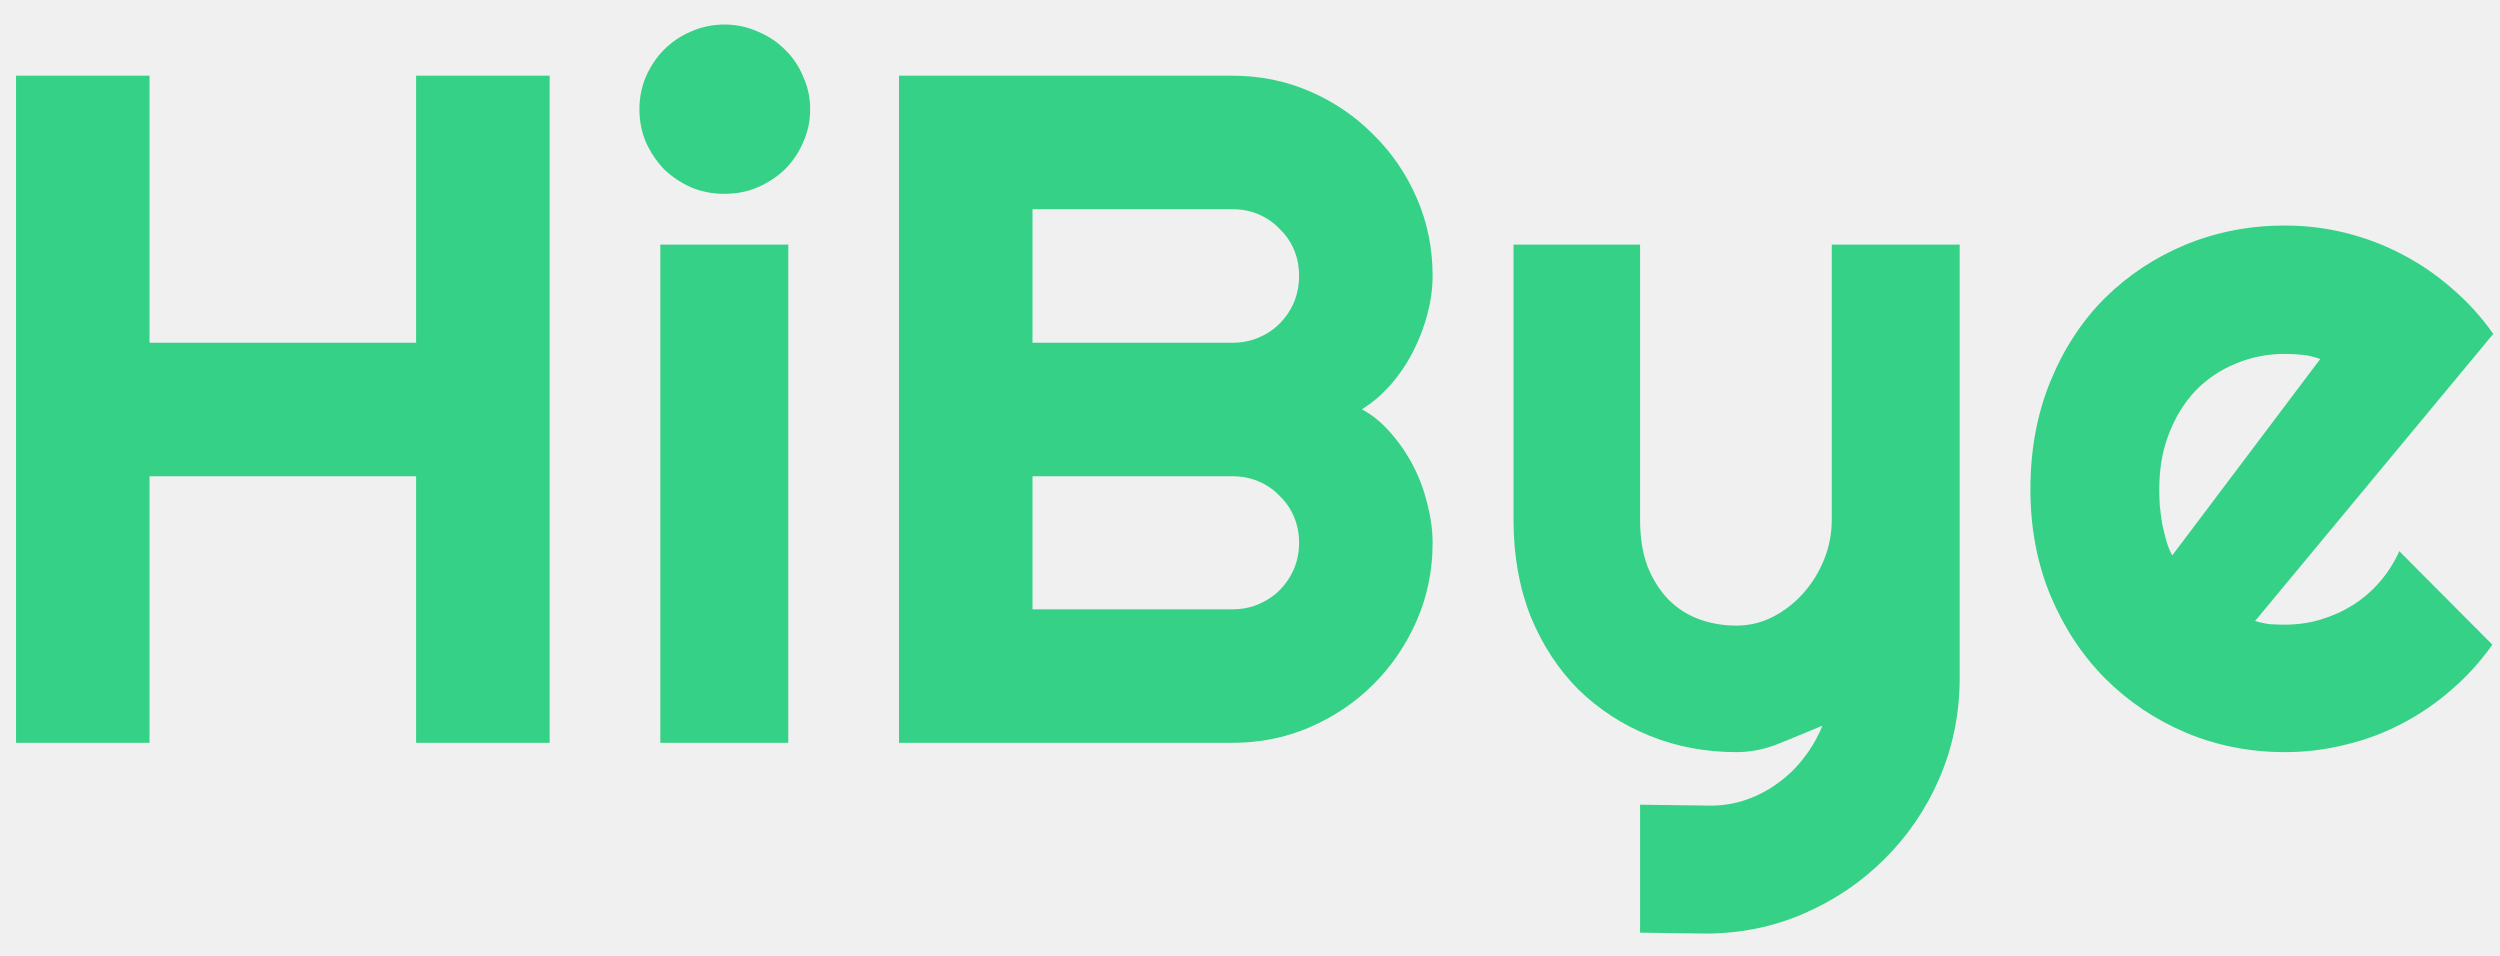
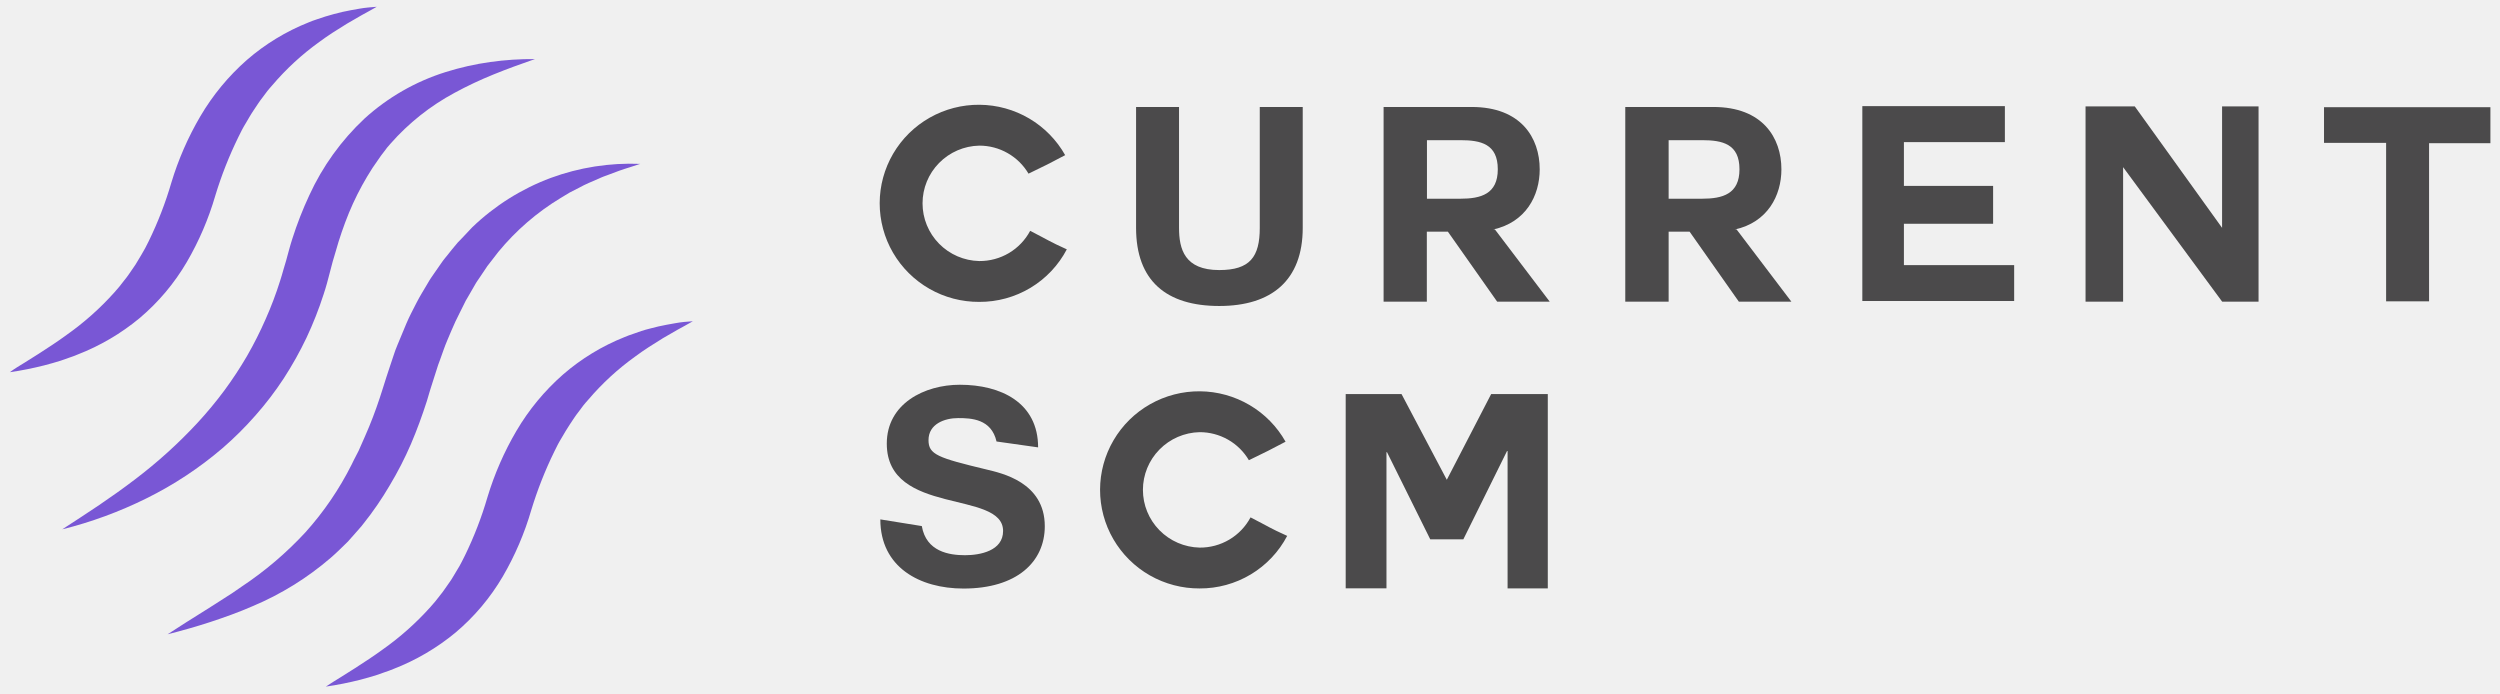
- <svg xmlns="http://www.w3.org/2000/svg" width="68" height="26" viewBox="0 0 68 26" fill="none">
-   <path d="M4.067 20.205H0.436V2.059H4.067V9.323H11.318V2.059H14.95V20.205H11.318V12.954H4.067V20.205ZM22.036 2.97C22.036 3.291 21.973 3.591 21.846 3.869C21.728 4.147 21.563 4.392 21.352 4.603C21.142 4.805 20.893 4.97 20.606 5.096C20.328 5.214 20.028 5.273 19.707 5.273C19.387 5.273 19.083 5.214 18.796 5.096C18.518 4.97 18.273 4.805 18.062 4.603C17.86 4.392 17.695 4.147 17.569 3.869C17.451 3.591 17.392 3.291 17.392 2.97C17.392 2.658 17.451 2.363 17.569 2.085C17.695 1.798 17.86 1.553 18.062 1.351C18.273 1.14 18.518 0.975 18.796 0.857C19.083 0.731 19.387 0.667 19.707 0.667C20.028 0.667 20.328 0.731 20.606 0.857C20.893 0.975 21.142 1.14 21.352 1.351C21.563 1.553 21.728 1.798 21.846 2.085C21.973 2.363 22.036 2.658 22.036 2.97ZM21.441 20.205H17.961V6.653H21.441V20.205ZM38.967 14.764C38.967 15.515 38.823 16.219 38.536 16.877C38.25 17.535 37.857 18.113 37.36 18.611C36.87 19.1 36.297 19.488 35.639 19.775C34.981 20.062 34.276 20.205 33.526 20.205H24.453V2.059H33.526C34.276 2.059 34.981 2.203 35.639 2.49C36.297 2.776 36.87 3.169 37.36 3.666C37.857 4.156 38.25 4.729 38.536 5.387C38.823 6.045 38.967 6.75 38.967 7.501C38.967 7.838 38.92 8.184 38.828 8.538C38.735 8.893 38.604 9.234 38.435 9.563C38.267 9.892 38.064 10.192 37.828 10.462C37.592 10.732 37.33 10.955 37.043 11.132C37.339 11.293 37.604 11.512 37.84 11.79C38.077 12.06 38.279 12.36 38.448 12.689C38.617 13.018 38.743 13.364 38.828 13.726C38.92 14.081 38.967 14.427 38.967 14.764ZM28.084 16.573H33.526C33.779 16.573 34.015 16.527 34.234 16.434C34.453 16.341 34.643 16.215 34.803 16.055C34.972 15.886 35.103 15.692 35.196 15.473C35.289 15.253 35.335 15.017 35.335 14.764C35.335 14.511 35.289 14.275 35.196 14.055C35.103 13.836 34.972 13.646 34.803 13.486C34.643 13.317 34.453 13.186 34.234 13.094C34.015 13.001 33.779 12.954 33.526 12.954H28.084V16.573ZM28.084 9.323H33.526C33.779 9.323 34.015 9.276 34.234 9.184C34.453 9.091 34.643 8.964 34.803 8.804C34.972 8.635 35.103 8.441 35.196 8.222C35.289 7.994 35.335 7.754 35.335 7.501C35.335 7.247 35.289 7.011 35.196 6.792C35.103 6.573 34.972 6.383 34.803 6.223C34.643 6.054 34.453 5.923 34.234 5.83C34.015 5.737 33.779 5.691 33.526 5.691H28.084V9.323ZM44.61 25.368V21.888L46.534 21.913C46.871 21.913 47.196 21.858 47.508 21.749C47.82 21.639 48.107 21.487 48.368 21.293C48.638 21.099 48.875 20.867 49.077 20.597C49.28 20.336 49.444 20.049 49.571 19.737C49.191 19.897 48.803 20.057 48.406 20.218C48.018 20.378 47.626 20.458 47.23 20.458C46.395 20.458 45.61 20.311 44.876 20.015C44.142 19.72 43.497 19.302 42.94 18.762C42.392 18.214 41.957 17.552 41.637 16.776C41.325 15.991 41.168 15.114 41.168 14.144V6.653H44.61V14.144C44.61 14.625 44.678 15.046 44.813 15.409C44.956 15.764 45.146 16.063 45.382 16.308C45.618 16.544 45.892 16.721 46.205 16.839C46.525 16.957 46.867 17.016 47.23 17.016C47.584 17.016 47.917 16.936 48.229 16.776C48.55 16.607 48.828 16.388 49.065 16.118C49.301 15.848 49.486 15.544 49.621 15.207C49.756 14.861 49.824 14.507 49.824 14.144V6.653H53.303V18.497C53.295 19.45 53.109 20.344 52.747 21.179C52.384 22.015 51.886 22.744 51.254 23.369C50.629 23.993 49.9 24.486 49.065 24.849C48.229 25.212 47.335 25.393 46.382 25.393L44.61 25.368ZM61.339 16.89C61.474 16.932 61.609 16.962 61.744 16.978C61.879 16.987 62.014 16.991 62.149 16.991C62.486 16.991 62.811 16.945 63.123 16.852C63.435 16.759 63.726 16.628 63.996 16.459C64.274 16.282 64.519 16.072 64.73 15.827C64.949 15.574 65.126 15.295 65.261 14.992L67.792 17.535C67.472 17.991 67.1 18.4 66.679 18.762C66.265 19.125 65.814 19.433 65.325 19.686C64.844 19.939 64.334 20.129 63.794 20.256C63.262 20.391 62.714 20.458 62.149 20.458C61.195 20.458 60.297 20.281 59.453 19.927C58.618 19.572 57.884 19.079 57.252 18.446C56.627 17.814 56.134 17.063 55.771 16.194C55.408 15.316 55.227 14.355 55.227 13.309C55.227 12.237 55.408 11.259 55.771 10.373C56.134 9.487 56.627 8.732 57.252 8.108C57.884 7.484 58.618 6.999 59.453 6.653C60.297 6.307 61.195 6.134 62.149 6.134C62.714 6.134 63.266 6.201 63.806 6.336C64.346 6.471 64.856 6.665 65.337 6.918C65.827 7.172 66.282 7.484 66.704 7.855C67.126 8.218 67.497 8.627 67.817 9.082L61.339 16.89ZM63.11 9.766C62.95 9.707 62.79 9.669 62.629 9.652C62.478 9.635 62.317 9.626 62.149 9.626C61.676 9.626 61.229 9.715 60.807 9.892C60.394 10.061 60.031 10.306 59.719 10.626C59.415 10.947 59.175 11.335 58.998 11.79C58.821 12.237 58.732 12.743 58.732 13.309C58.732 13.435 58.736 13.579 58.745 13.739C58.761 13.899 58.783 14.064 58.808 14.232C58.842 14.393 58.88 14.549 58.922 14.701C58.964 14.852 59.019 14.988 59.086 15.106L63.11 9.766Z" fill="#35D187" />
+ <svg xmlns="http://www.w3.org/2000/svg" width="119" height="33" viewBox="0 0 119 33" fill="none">
+   <g clip-path="url(#clip0_1310_4404)">
+     <path d="M46.612 14.37C45.781 14.374 44.963 14.16 44.242 13.748C43.521 13.336 42.922 12.742 42.506 12.026C42.09 11.31 41.872 10.497 41.873 9.67C41.874 8.843 42.096 8.031 42.514 7.316C42.933 6.601 43.534 6.009 44.256 5.6C44.979 5.191 45.797 4.979 46.629 4.987C47.46 4.994 48.275 5.219 48.99 5.64C49.705 6.062 50.296 6.664 50.702 7.385C49.908 7.806 49.842 7.839 48.957 8.266C48.718 7.859 48.375 7.522 47.963 7.288C47.552 7.053 47.086 6.931 46.612 6.932C45.891 6.948 45.204 7.244 44.7 7.758C44.195 8.271 43.913 8.961 43.913 9.679C43.913 10.397 44.195 11.086 44.7 11.6C45.204 12.113 45.891 12.41 46.612 12.426C47.11 12.43 47.599 12.298 48.026 12.045C48.454 11.791 48.803 11.425 49.036 10.988C49.921 11.441 49.947 11.493 50.78 11.869C50.383 12.626 49.784 13.261 49.049 13.702C48.314 14.143 47.471 14.374 46.612 14.37Z" fill="#4B4A4B" />
+     <path d="M62.01 10.845C62.01 13.347 60.525 14.565 58.037 14.565C55.524 14.565 54.077 13.373 54.077 10.845V5.092H56.122V10.845C56.122 11.857 56.383 12.855 58.037 12.855C59.496 12.855 59.965 12.233 59.965 10.845V5.092H62.01V10.845Z" fill="#4B4A4B" />
+     <path d="M71.16 10.924L73.766 14.358H71.264L68.919 11.027H67.917V14.358H65.859V5.092H70.052C72.397 5.092 73.29 6.557 73.29 8.06C73.29 9.32 72.626 10.581 71.076 10.924H71.16ZM67.923 6.673V9.459H69.512C70.489 9.459 71.295 9.239 71.295 8.058C71.295 6.852 70.489 6.672 69.512 6.672L67.923 6.673Z" fill="#4B4A4B" />
+     <path d="M82.664 10.924L85.269 14.358H82.768L80.425 11.027H79.427V14.358H77.363V5.092H81.558C83.901 5.092 84.795 6.557 84.795 8.06C84.795 9.32 84.131 10.581 82.581 10.924H82.664ZM79.427 6.673V9.459H81.016C81.993 9.459 82.799 9.239 82.799 8.058C82.799 6.852 81.993 6.672 81.016 6.672L79.427 6.673Z" fill="#4B4A4B" />
+     <path d="M90.626 12.62H95.874V14.328H88.647V5.052H95.432V6.765H90.626V8.849H94.872V10.651H90.626V12.62Z" fill="#4B4A4B" />
+     <path d="M101.06 7.956V14.358H99.272V5.066H101.617L105.771 10.845V5.066L107.507 5.066V14.358H105.774L101.06 7.956Z" fill="#4B4A4B" />
+     <path d="M113.579 6.801H110.623V5.104H118.559V6.815H115.624V14.344H113.579V6.801Z" fill="#4B4A4B" />
+     <path d="M43.878 25.041C44.087 26.26 45.181 26.428 45.935 26.428C46.652 26.428 47.747 26.221 47.747 25.275C47.747 23.305 42.211 24.575 42.211 21.116C42.211 19.209 44.009 18.314 45.689 18.314C47.629 18.314 49.414 19.155 49.414 21.295L47.435 21.015C47.187 19.939 46.235 19.901 45.605 19.901C44.974 19.901 44.197 20.173 44.197 20.95C44.197 21.638 44.639 21.791 46.97 22.351C47.661 22.52 49.732 22.948 49.732 25.047C49.732 26.744 48.403 28.015 45.864 28.015C43.781 28.015 41.904 27.003 41.904 24.723L43.878 25.041Z" fill="#4B4A4B" />
+     <path d="M57.102 28.01C56.271 28.014 55.453 27.799 54.732 27.388C54.011 26.976 53.412 26.382 52.996 25.666C52.58 24.95 52.362 24.137 52.363 23.31C52.365 22.482 52.586 21.67 53.005 20.956C53.423 20.241 54.024 19.649 54.747 19.24C55.469 18.831 56.288 18.619 57.119 18.626C57.95 18.633 58.765 18.859 59.48 19.28C60.196 19.701 60.786 20.303 61.193 21.025C60.397 21.445 60.333 21.477 59.447 21.906C59.208 21.499 58.865 21.161 58.454 20.927C58.042 20.693 57.576 20.57 57.102 20.571C56.381 20.587 55.694 20.884 55.19 21.398C54.685 21.911 54.403 22.601 54.403 23.319C54.403 24.037 54.685 24.726 55.19 25.239C55.694 25.753 56.381 26.049 57.102 26.066C57.6 26.07 58.089 25.938 58.517 25.684C58.944 25.431 59.293 25.065 59.526 24.627C60.411 25.081 60.437 25.133 61.27 25.508C60.873 26.266 60.274 26.9 59.539 27.341C58.804 27.782 57.961 28.014 57.102 28.01Z" fill="#4B4A4B" />
+     <path d="M64.055 18.756H66.712L68.868 22.838L70.98 18.756H73.675V28.009H71.761V21.47H71.734L69.655 25.672H68.08L66.022 21.525H65.996V28.005H64.055V18.756Z" fill="#4B4A4B" />
+     <path d="M17.934 0.322C17.695 0.462 17.454 0.59 17.218 0.721C16.981 0.853 16.748 0.99 16.514 1.128C16.058 1.408 15.613 1.688 15.194 2C14.37 2.592 13.622 3.281 12.966 4.052C12.887 4.149 12.798 4.235 12.726 4.332L12.504 4.63C12.35 4.822 12.222 5.032 12.082 5.237C11.941 5.441 11.824 5.657 11.697 5.868C11.637 5.976 11.566 6.077 11.513 6.191L11.345 6.527C10.906 7.424 10.539 8.354 10.249 9.31C9.928 10.415 9.473 11.478 8.892 12.473C8.3 13.486 7.538 14.39 6.64 15.147C5.755 15.88 4.757 16.465 3.684 16.88L3.488 16.958L3.289 17.027C3.156 17.072 3.025 17.118 2.893 17.167C2.628 17.252 2.36 17.324 2.092 17.395C1.825 17.466 1.553 17.52 1.284 17.577C1.015 17.635 0.741 17.675 0.468 17.717C0.694 17.549 0.928 17.409 1.159 17.269L1.847 16.836C2.299 16.544 2.745 16.255 3.167 15.944C4 15.357 4.764 14.678 5.443 13.92C5.609 13.737 5.766 13.546 5.912 13.348C6.073 13.161 6.202 12.95 6.343 12.751C6.415 12.652 6.482 12.549 6.541 12.443C6.602 12.336 6.668 12.233 6.73 12.128C6.857 11.918 6.974 11.702 7.079 11.48C7.517 10.583 7.878 9.65 8.157 8.692C8.49 7.59 8.952 6.531 9.535 5.538C10.126 4.531 10.874 3.625 11.752 2.853C12.622 2.098 13.615 1.494 14.687 1.067L14.883 0.989L15.084 0.92C15.217 0.875 15.35 0.829 15.484 0.787C15.617 0.745 15.752 0.707 15.887 0.671C16.023 0.635 16.158 0.602 16.293 0.569C16.563 0.506 16.839 0.462 17.111 0.413C17.382 0.364 17.66 0.345 17.934 0.322Z" fill="#7957D5" />
+     <path d="M25.463 2.812C24.793 3.043 24.133 3.284 23.492 3.544C22.858 3.801 22.239 4.092 21.638 4.418C20.482 5.039 19.447 5.861 18.582 6.846L18.426 7.026L18.285 7.215C18.184 7.339 18.091 7.469 18.004 7.599C17.815 7.857 17.642 8.126 17.479 8.4C17.148 8.954 16.859 9.53 16.612 10.126C16.365 10.731 16.152 11.35 15.976 11.98C15.928 12.137 15.881 12.295 15.835 12.456L15.706 12.946L15.565 13.48C15.517 13.658 15.461 13.833 15.404 14.009C15.178 14.713 14.906 15.402 14.592 16.071C14.273 16.741 13.911 17.388 13.507 18.011C13.101 18.63 12.652 19.219 12.161 19.774C11.676 20.328 11.152 20.848 10.595 21.33C9.491 22.276 8.272 23.08 6.967 23.724C5.69 24.357 4.347 24.851 2.963 25.196C3.558 24.811 4.147 24.427 4.724 24.038C5.301 23.648 5.865 23.246 6.413 22.829C7.492 22.013 8.496 21.105 9.414 20.113C9.863 19.626 10.286 19.116 10.681 18.584C11.07 18.056 11.431 17.507 11.761 16.941C12.087 16.374 12.381 15.79 12.644 15.191C12.91 14.593 13.141 13.98 13.337 13.355C13.383 13.197 13.439 13.043 13.477 12.885L13.618 12.41L13.759 11.892C13.805 11.715 13.86 11.54 13.915 11.365C14.139 10.659 14.409 9.968 14.722 9.297C15.352 7.921 16.245 6.68 17.351 5.644C18.461 4.635 19.779 3.879 21.213 3.43C21.905 3.213 22.613 3.053 23.332 2.952C24.038 2.853 24.75 2.806 25.463 2.812Z" fill="#7957D5" />
+     <path d="M30.473 7.801C30.137 7.92 29.799 8.01 29.47 8.129L28.981 8.312L28.738 8.401C28.656 8.43 28.578 8.469 28.5 8.503C28.186 8.643 27.866 8.765 27.571 8.933L27.119 9.164C26.978 9.247 26.837 9.339 26.688 9.424C25.561 10.105 24.558 10.972 23.722 11.988L23.424 12.374L23.275 12.566L23.2 12.661L23.133 12.763C23.044 12.903 22.953 13.034 22.861 13.168C22.77 13.303 22.674 13.431 22.596 13.577L22.354 13.997L22.232 14.207L22.17 14.312L22.115 14.423C21.974 14.717 21.818 15.007 21.679 15.303C21.539 15.598 21.418 15.909 21.287 16.209C21.157 16.509 21.056 16.831 20.941 17.14L20.855 17.373L20.779 17.611L20.627 18.086L20.475 18.563L20.319 19.09C20.098 19.776 19.849 20.464 19.558 21.142C19.266 21.82 18.933 22.465 18.552 23.102C18.178 23.742 17.758 24.355 17.294 24.934C17.239 25.01 17.179 25.082 17.115 25.15L16.931 25.36C16.807 25.5 16.686 25.64 16.559 25.78L16.157 26.171C16.016 26.3 15.892 26.431 15.746 26.549C14.634 27.508 13.377 28.287 12.021 28.856C11.691 28.996 11.361 29.136 11.026 29.255C10.691 29.374 10.358 29.497 10.02 29.605C9.346 29.826 8.666 30.017 7.978 30.192C8.569 29.803 9.168 29.429 9.761 29.058C10.055 28.869 10.354 28.688 10.642 28.497C10.783 28.401 10.935 28.314 11.077 28.217L11.499 27.926C12.614 27.186 13.635 26.316 14.542 25.335C15.415 24.363 16.153 23.279 16.738 22.114C16.811 21.966 16.879 21.82 16.959 21.674L17.072 21.454L17.172 21.227C17.303 20.923 17.445 20.622 17.567 20.318C17.818 19.713 18.036 19.086 18.236 18.445L18.388 17.964L18.558 17.448L18.731 16.93L18.819 16.672C18.849 16.586 18.886 16.502 18.92 16.418C19.061 16.079 19.201 15.74 19.342 15.403C19.483 15.067 19.66 14.74 19.826 14.412C19.992 14.084 20.195 13.77 20.38 13.45C20.467 13.289 20.582 13.139 20.685 12.985L21.003 12.527C21.104 12.373 21.231 12.233 21.345 12.086C21.459 11.938 21.579 11.794 21.7 11.651L21.788 11.545L21.887 11.444L22.081 11.241L22.471 10.826C23.544 9.792 24.82 8.989 26.219 8.468C27.579 7.968 29.025 7.742 30.473 7.801Z" fill="#7957D5" />
+     <path d="M32.98 15.291C32.741 15.431 32.5 15.559 32.262 15.69C32.024 15.822 31.793 15.959 31.558 16.096C31.102 16.377 30.657 16.657 30.238 16.969C29.413 17.56 28.663 18.249 28.006 19.021C27.925 19.117 27.838 19.204 27.766 19.301L27.544 19.599C27.389 19.791 27.262 20 27.122 20.206C26.981 20.412 26.864 20.626 26.737 20.837C26.677 20.945 26.607 21.046 26.553 21.158L26.387 21.491C25.947 22.388 25.581 23.319 25.29 24.274C24.969 25.38 24.514 26.442 23.934 27.438C23.341 28.45 22.58 29.355 21.681 30.112C20.796 30.844 19.798 31.429 18.726 31.844L18.53 31.921L18.331 31.99C18.199 32.036 18.068 32.082 17.936 32.13C17.67 32.217 17.402 32.287 17.135 32.36C16.868 32.432 16.596 32.484 16.327 32.542C16.058 32.599 15.784 32.64 15.511 32.682C15.74 32.528 15.975 32.386 16.206 32.242L16.893 31.809C17.345 31.517 17.791 31.227 18.215 30.917C19.047 30.33 19.81 29.651 20.489 28.893C20.655 28.711 20.811 28.521 20.958 28.323C21.118 28.137 21.239 27.925 21.389 27.727C21.461 27.628 21.527 27.525 21.587 27.419C21.648 27.311 21.712 27.208 21.776 27.103C21.91 26.899 22.011 26.672 22.125 26.455C22.563 25.558 22.924 24.625 23.203 23.666C23.536 22.564 23.998 21.505 24.581 20.511C25.172 19.505 25.92 18.6 26.798 17.829C27.668 17.073 28.66 16.47 29.733 16.043L29.928 15.965L30.13 15.896C30.263 15.85 30.396 15.804 30.529 15.756C30.663 15.708 30.798 15.678 30.933 15.641C31.068 15.605 31.204 15.572 31.339 15.539C31.609 15.476 31.885 15.432 32.157 15.382C32.428 15.332 32.705 15.308 32.98 15.291Z" fill="#7957D5" />
+   </g>
+   <defs>
+     <clipPath id="clip0_1310_4404">
+       <rect width="118.088" height="32.353" fill="white" transform="translate(0.455078 0.322266)" />
+     </clipPath>
+   </defs>
</svg>
